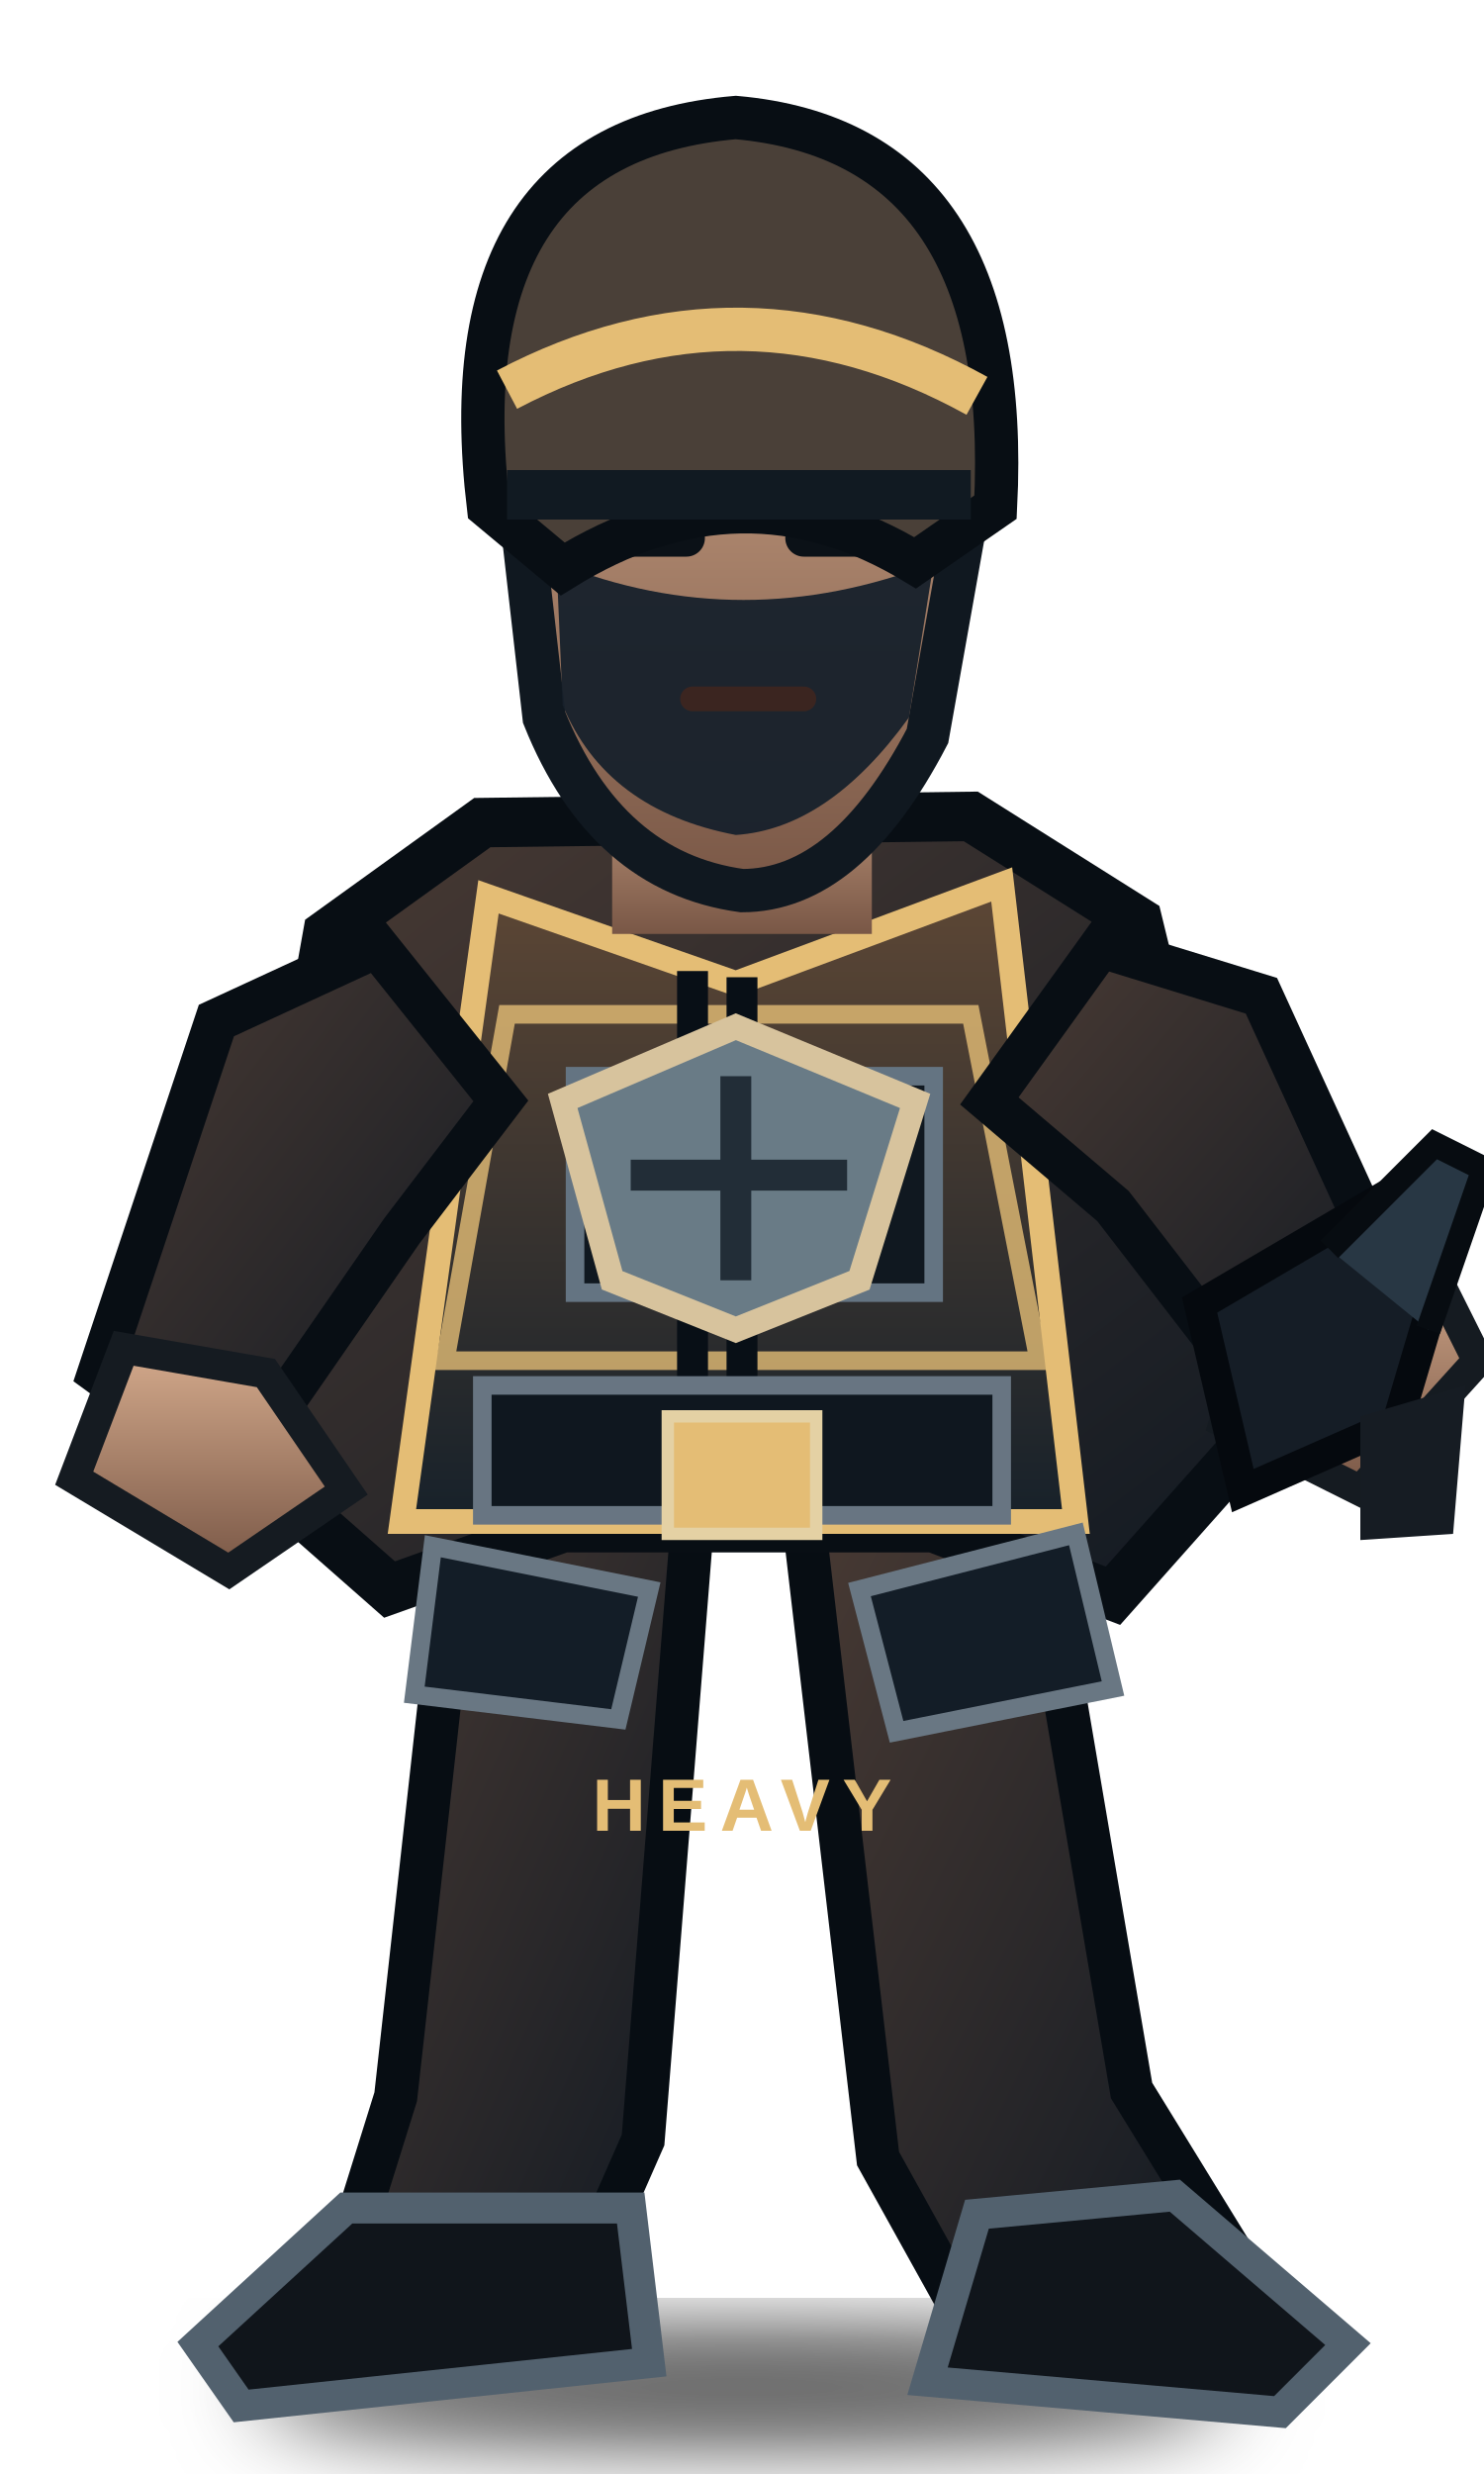
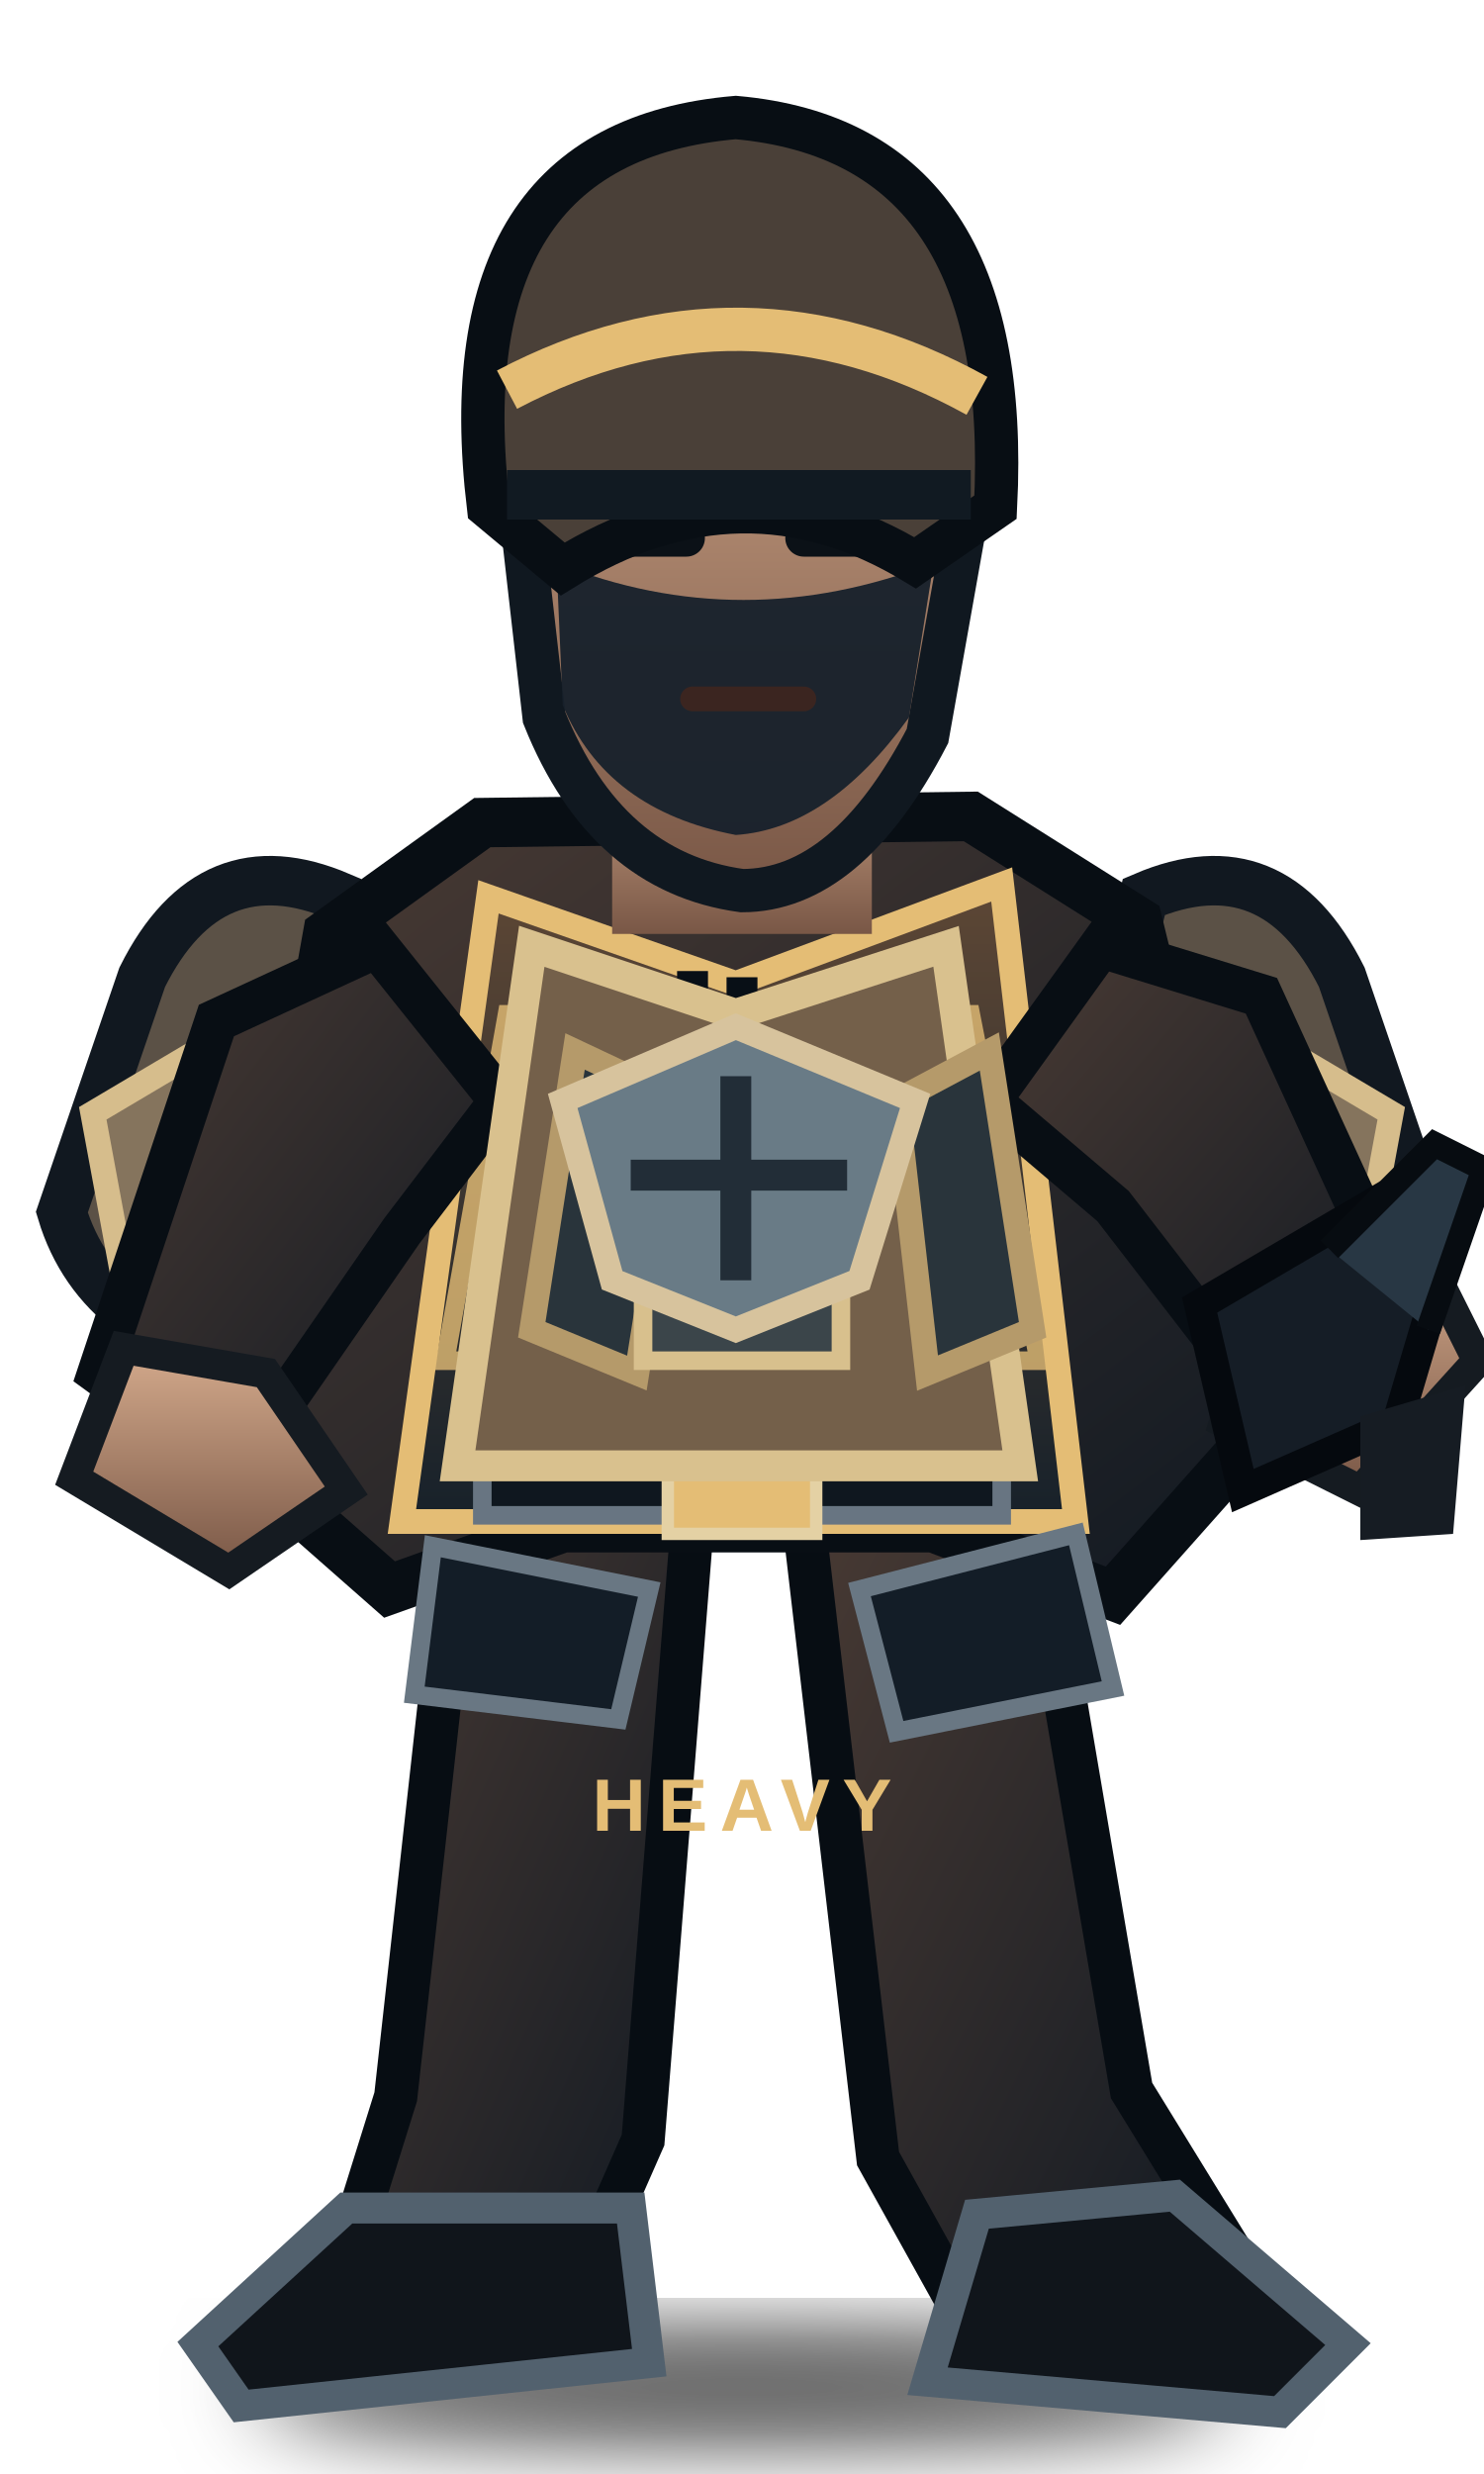
<svg xmlns="http://www.w3.org/2000/svg" viewBox="0 0 240 400">
  <defs>
    <linearGradient id="cloth" x2="1" y2="1">
      <stop stop-color="#4a3b34" />
      <stop offset="1" stop-color="#111922" />
    </linearGradient>
    <linearGradient id="vest" x2="0" y2="1">
      <stop stop-color="#5d4735" />
      <stop offset="1" stop-color="#17212a" />
    </linearGradient>
    <linearGradient id="skin" x2="0" y2="1">
      <stop stop-color="#d4aa8c" />
      <stop offset="1" stop-color="#795746" />
    </linearGradient>
    <filter id="shadow">
      <feGaussianBlur stdDeviation="7" />
    </filter>
  </defs>
  <ellipse cx="120" cy="386" rx="79" ry="12" fill="#000" opacity=".6" filter="url(#shadow)" />
  <path d="M75 240 112 246 104 346 93 371 54 371 64 339Z" fill="url(#cloth)" stroke="#070d13" stroke-width="7" />
  <path d="M130 246 166 238 183 338 199 364 157 376 142 349Z" fill="url(#cloth)" stroke="#070d13" stroke-width="7" />
  <path d="M56 357 102 357 105 382 39 389 32 379Z" fill="#10151b" stroke="#52616e" stroke-width="5" />
  <path d="M158 358 190 355 218 379 207 390 150 385Z" fill="#10151b" stroke="#52616e" stroke-width="5" />
+   <path d="M55 145Q34 136 23 158L10 196Q16 216 43 221L66 190Z M185 145Q206 136 217 158L230 196Q224 216 197 221L174 190Z" fill="#5b5146" stroke="#111820" stroke-width="8" />
+   <path d="M15 180 42 164 57 184 46 211 20 207Z M225 180 198 164 183 184 194 211 220 207Z" fill="#85745d" stroke="#d6bd8c" stroke-width="4" />
  <path d="M78 133 53 151 38 235 63 257 91 247 151 247 180 258 204 231 184 149 157 132Z" fill="url(#cloth)" stroke="#080e14" stroke-width="8" />
  <path d="M79 145 119 159 162 143 174 246 65 246Z" fill="url(#vest)" stroke="#e4bd75" stroke-width="4" />
  <path d="M82 164 157 164 168 220 72 220Z" fill="none" stroke="#e4bd75" stroke-width="3" opacity=".8" />
  <path d="M93 174H112V209H93ZM128 174H151V209H128Z" fill="#101820" stroke="#647482" stroke-width="3" />
  <path d="M112 157V241M120 158V241" stroke="#080f16" stroke-width="5" />
  <path d="M78 224H162V245H78Z" fill="#0f171f" stroke="#687582" stroke-width="3" />
  <path d="M108 229H132V248H108Z" fill="#e4bd75" stroke="#e4d1a4" stroke-width="2" />
  <path d="M99 119H141V151H99Z" fill="url(#skin)" />
  <path d="M83 72Q85 37 119 35Q154 36 158 74L150 119Q137 144 120 144Q98 141 88 116Z" fill="url(#skin)" stroke="#101820" stroke-width="7" />
  <path d="M90 91Q120 103 151 91L147 116Q134 134 119 135Q98 131 91 114Z" fill="#17212b" opacity=".95" />
  <path d="M98 87H111M130 87H143" stroke="#0b1117" stroke-width="6" stroke-linecap="round" />
  <path d="M112 113H130" stroke="#3b2520" stroke-width="4" stroke-linecap="round" />
  <path d="M79 82Q72 23 119 19Q164 23 161 82L148 91Q120 74 91 92Z" fill="#4a4038" stroke="#080e14" stroke-width="7" />
  <path d="M82 63Q120 43 158 64" fill="none" stroke="#e4bd75" stroke-width="7" />
  <path d="M82 80 157 80" stroke="#111a22" stroke-width="8" />
  <path d="M61 153 35 165 16 222 38 238 65 199 81 178Z" fill="url(#cloth)" stroke="#080e14" stroke-width="7" />
  <path d="M178 153 204 161 226 209 207 230 180 195 160 178Z" fill="url(#cloth)" stroke="#080e14" stroke-width="7" />
  <path d="M20 218 43 222 56 241 37 254 12 239Z" fill="url(#skin)" stroke="#151b21" stroke-width="5" />
  <path d="M205 208 230 202 239 220 220 241 198 230Z" fill="url(#skin)" stroke="#151b21" stroke-width="5" />
  <path d="M194 211 223 194 234 203 226 230 201 241Z" fill="#151d26" stroke="#05090e" stroke-width="5" />
  <path d="M215 202 232 185 240 189 231 215" fill="#283744" stroke="#070c11" stroke-width="4" />
  <path d="M220 229 237 224 235 248 220 249Z" fill="#161c23" />
+   <path d="M86 153 119 164 153 153 165 237 74 237Z" fill="#74604a" stroke="#d9c18e" stroke-width="5" />
+   <path d="M93 170 110 178 103 222 86 215Z M145 178 160 170 167 215 150 222Z" fill="#29343b" stroke="#b59a6a" stroke-width="4" />
+   <path d="M104 187H136V220H104Z" fill="#3b454a" stroke="#d8c08d" stroke-width="3" />
  <path d="M91 178 119 166 148 178 139 207 119 215 99 207Z" fill="#697b86" stroke="#d7c39d" stroke-width="4" />
  <path d="M119 174V207M102 190H137" stroke="#222d37" stroke-width="5" />
  <path d="M70 250 105 257 100 278 67 274ZM139 257 174 248 180 273 145 280Z" fill="#131d27" stroke="#697783" stroke-width="3" />
  <text x="120" y="296" text-anchor="middle" font-family="Arial" font-size="12" font-weight="bold" letter-spacing="2" fill="#e4bd75">HEAVY</text>
</svg>
